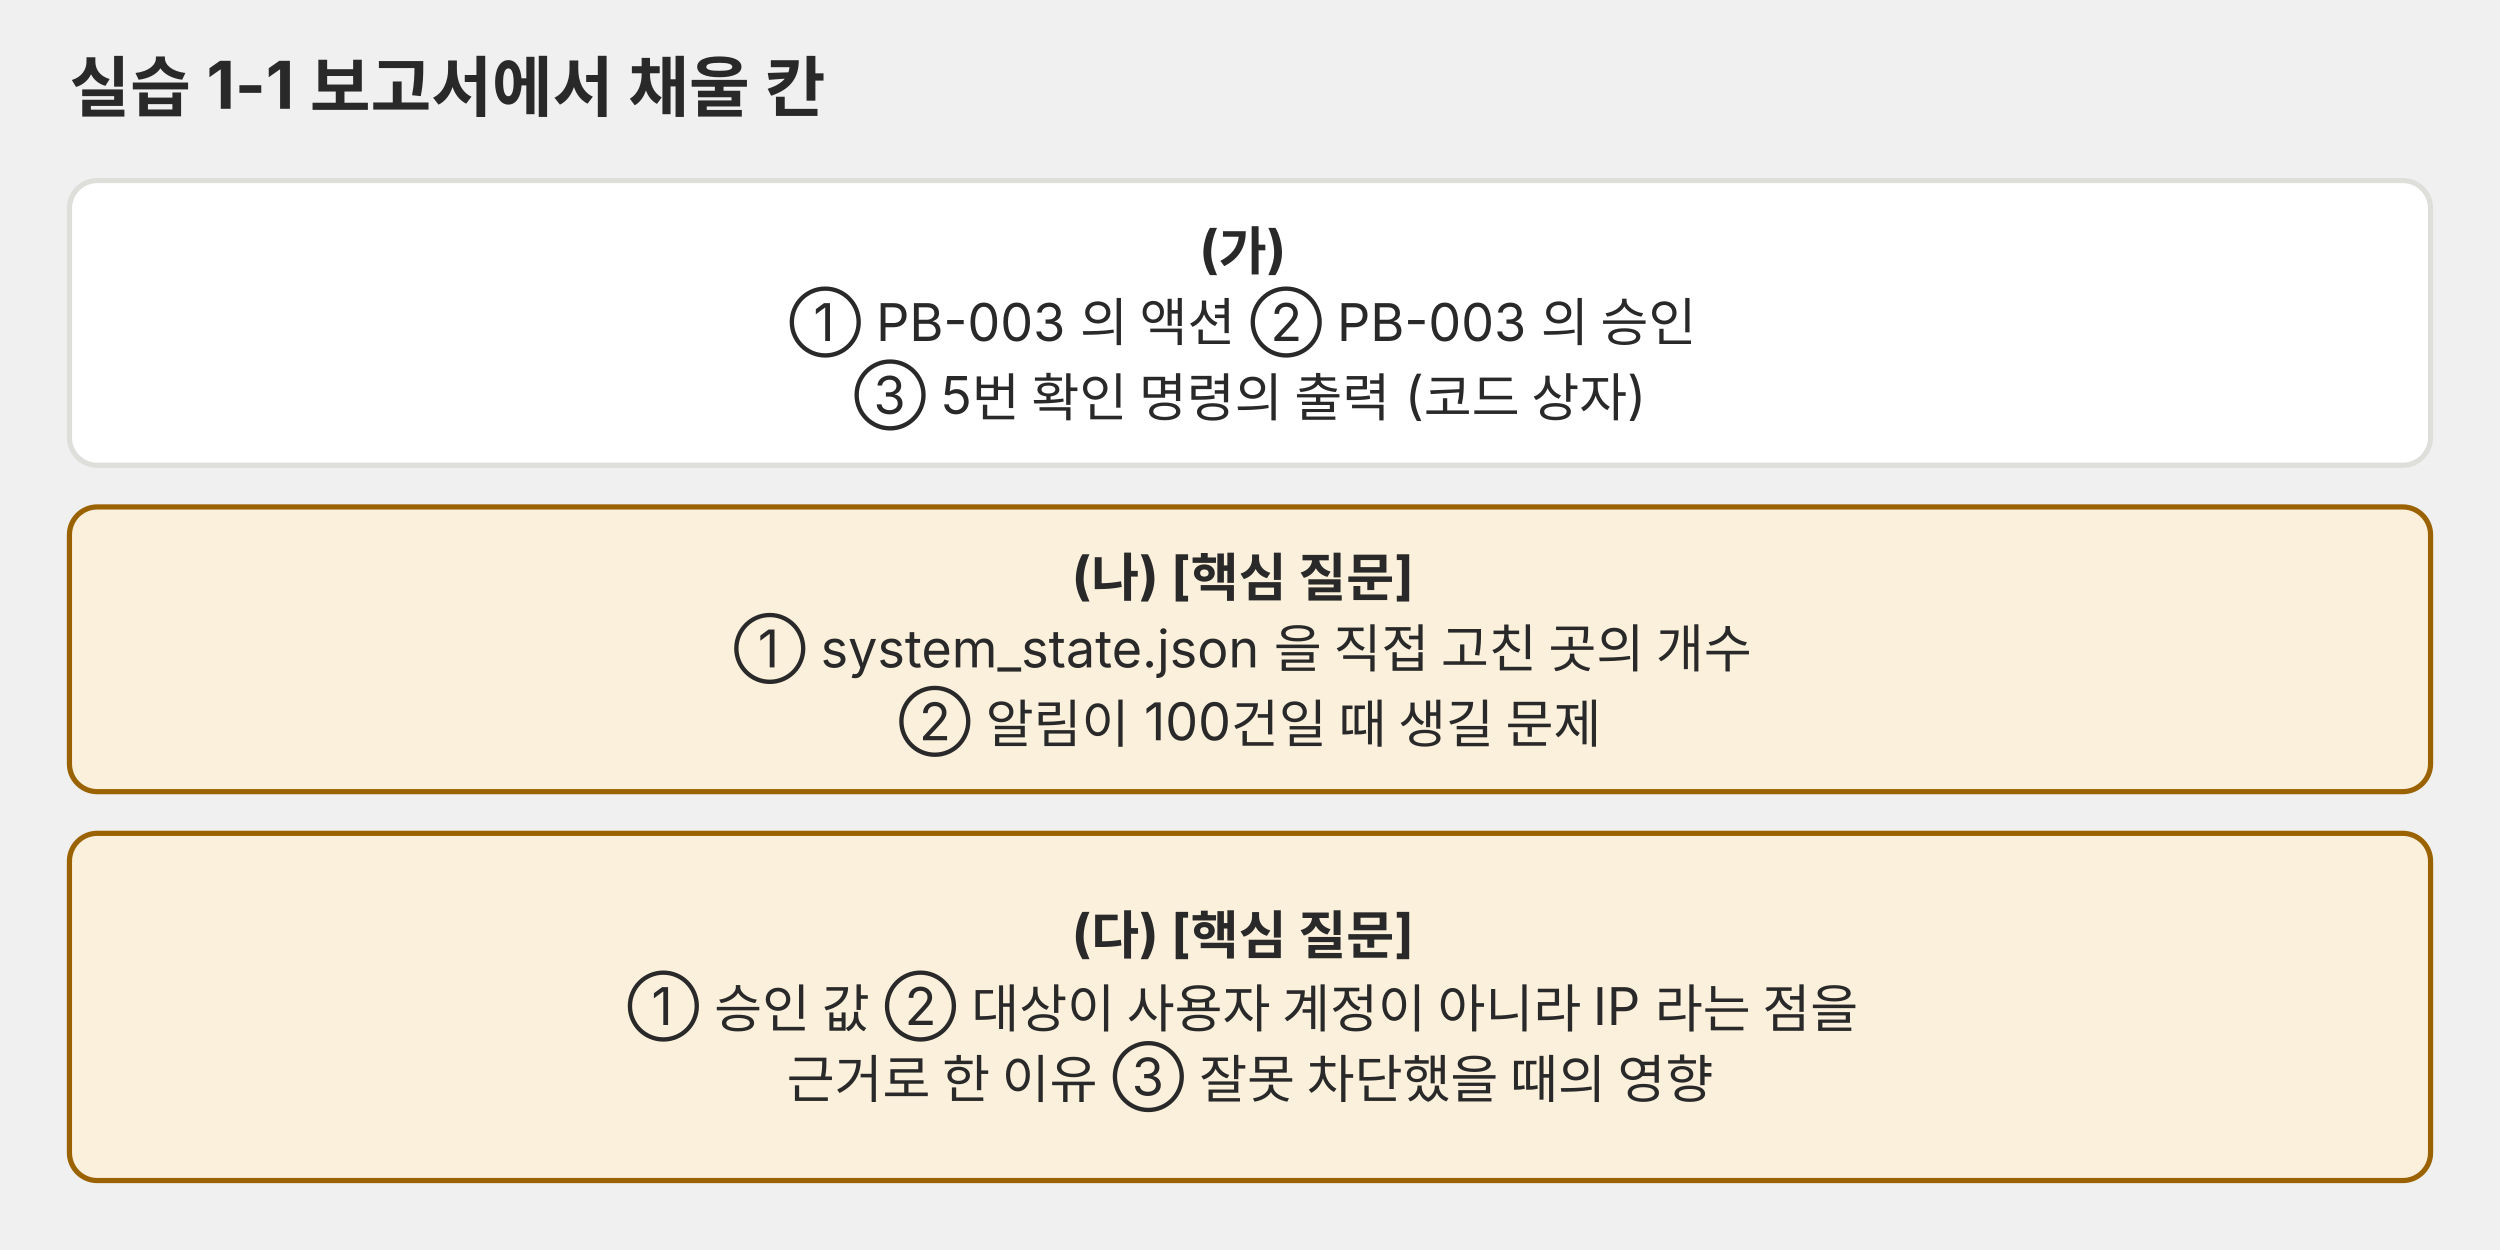
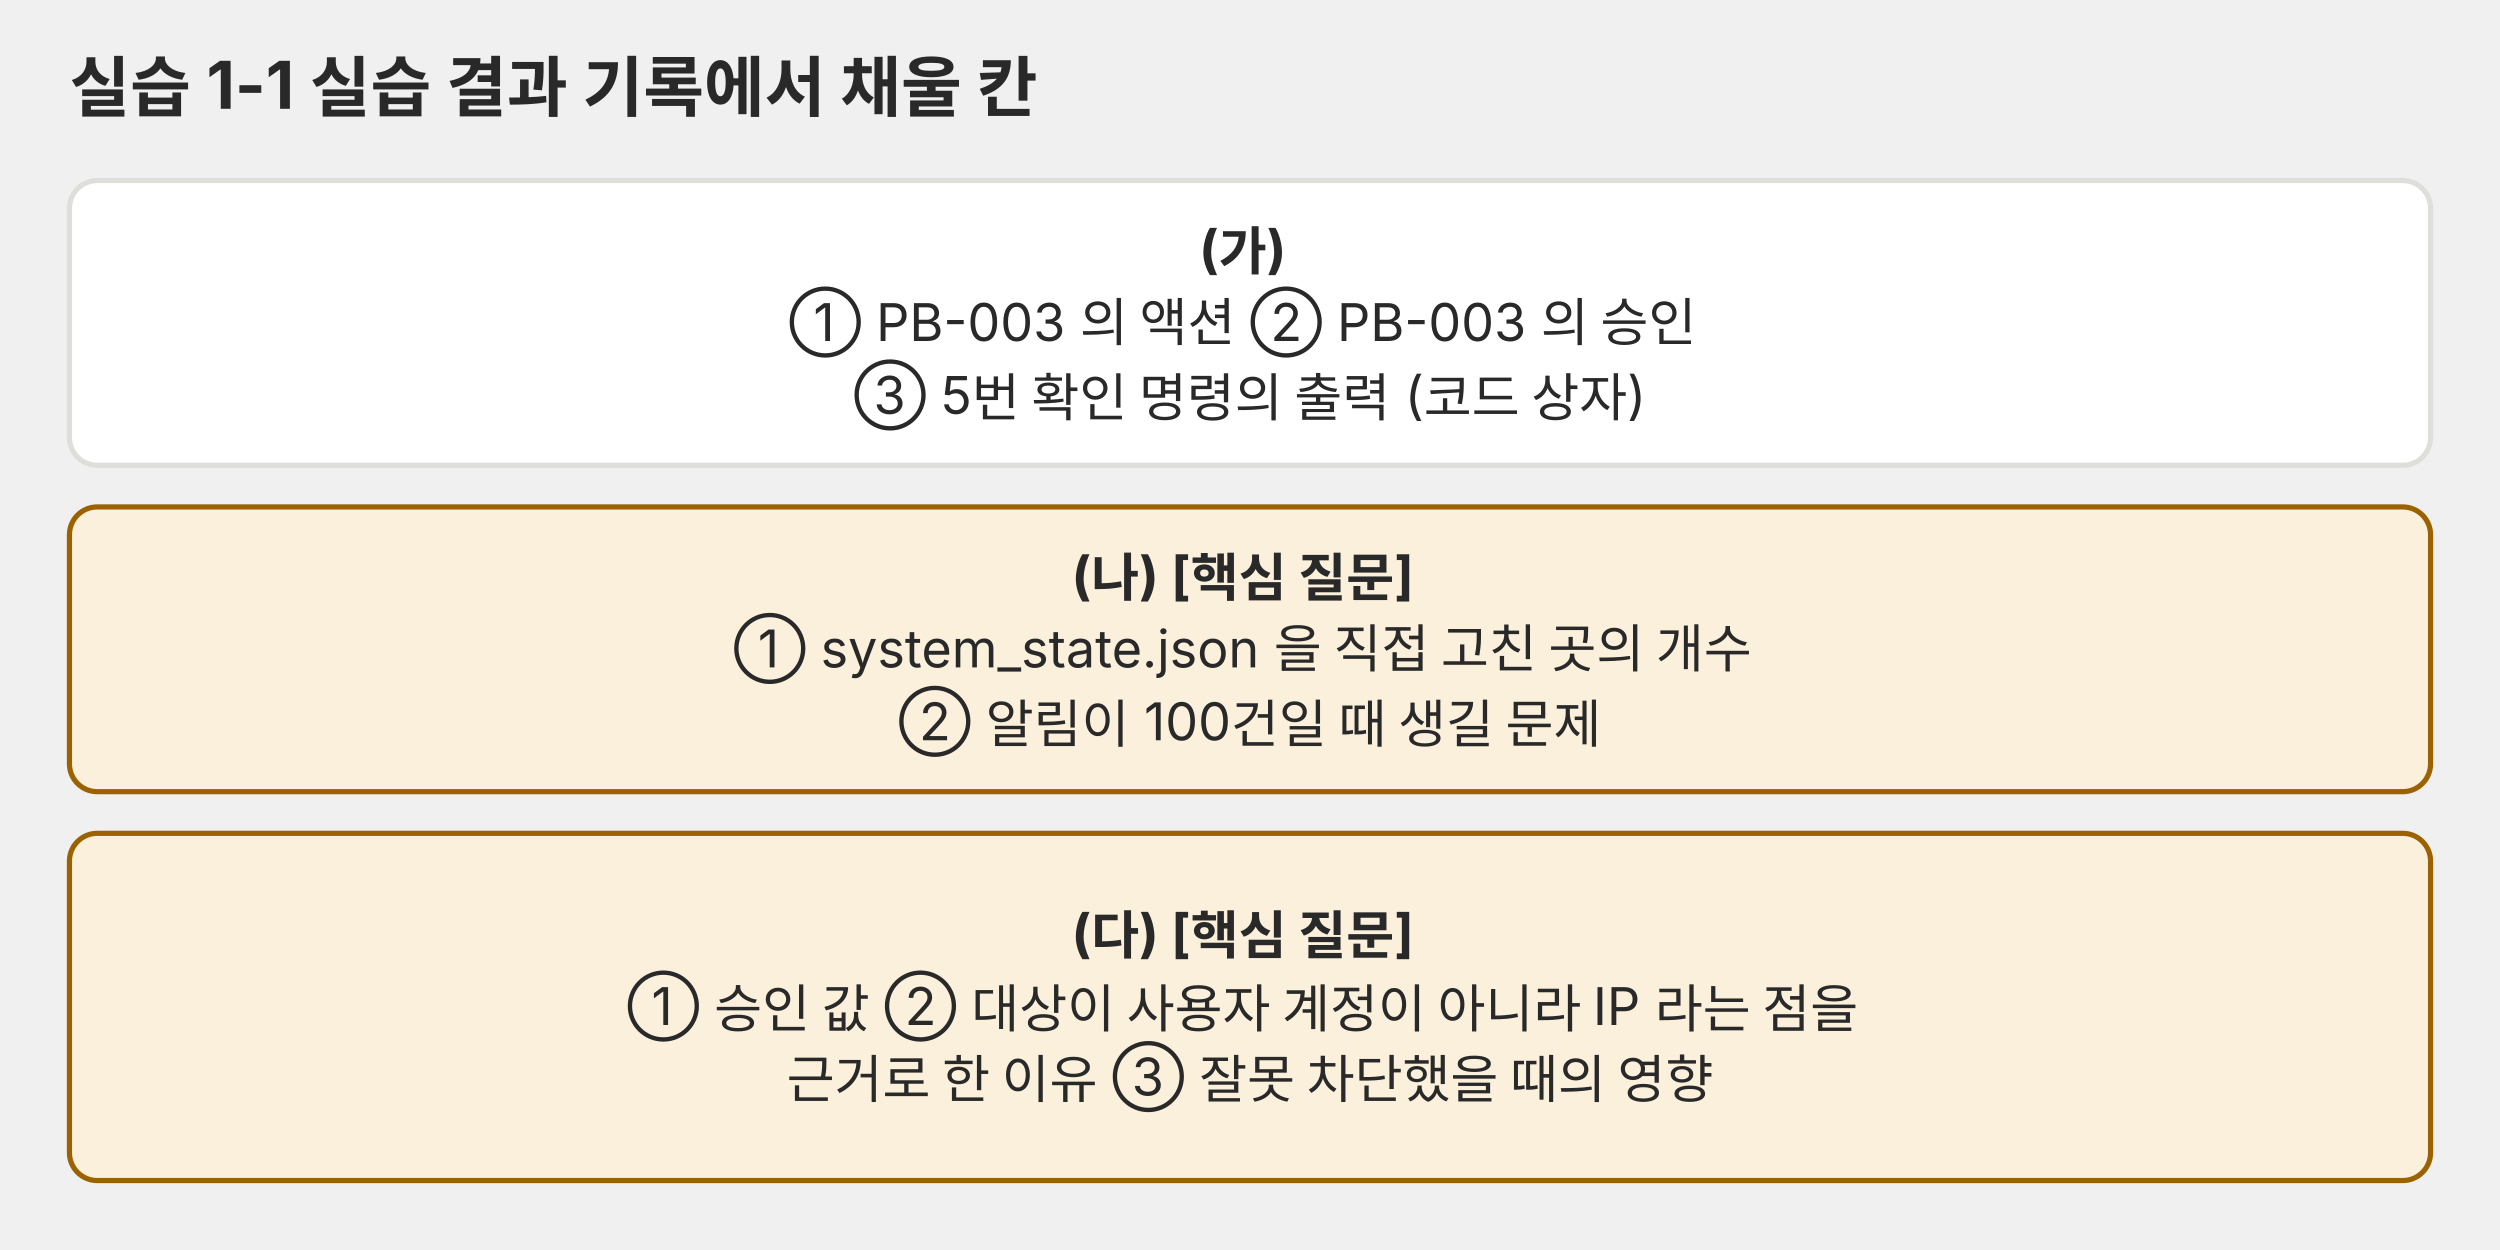
<svg xmlns="http://www.w3.org/2000/svg" viewBox="0 0 720 360" role="img" font-family="Pretendard, 'Noto Sans KR', -apple-system, 'Segoe UI', sans-serif">
  <defs>
    <marker id="a-p02" viewBox="0 0 10 10" refX="9" refY="5" markerWidth="7" markerHeight="7" orient="auto-start-reverse">
      <path d="M0,0 L10,5 L0,10 z" fill="#666660" />
    </marker>
  </defs>
-   <text x="20" y="32" font-size="19" fill="#292929" font-weight="700">실습 1-1 보고서에서 채울 칸</text>
+   <text x="20" y="32" font-size="19" fill="#292929" font-weight="700">실습 1-1 실습 결과 기록에서 채울 칸</text>
  <rect x="20" y="52" width="680" height="82" rx="8" fill="#ffffff" stroke="#dededb" stroke-width="1.5" />
  <text y="77.2" font-size="15" fill="#292929" text-anchor="middle">
    <tspan x="360.0" dy="0.0" font-weight="700">(가)</tspan>
    <tspan x="360.0" dy="21.0">① PB-003 의 액션  ② PB-003 의 승인</tspan>
    <tspan x="360.0" dy="21.0">③ 5번 확인 명령의 출력 (코드 상자)</tspan>
  </text>
  <rect x="20" y="146" width="680" height="82" rx="8" fill="#fbf0dc" stroke="#9a6200" stroke-width="1.5" />
  <text y="171.2" font-size="15" fill="#292929" text-anchor="middle">
    <tspan x="360.0" dy="0.0" font-weight="700">(나) [핵심 질문]</tspan>
    <tspan x="360.0" dy="21.0">① system_state.json 을 직접 고친 곳의 개수</tspan>
    <tspan x="360.0" dy="21.0">② 알림이 100건일 때 생길 문제</tspan>
  </text>
  <rect x="20" y="240" width="680" height="100" rx="8" fill="#fbf0dc" stroke="#9a6200" stroke-width="1.5" />
  <text y="274.2" font-size="15" fill="#292929" text-anchor="middle">
    <tspan x="360.0" dy="0.0" font-weight="700">(다) [핵심 질문]</tspan>
    <tspan x="360.0" dy="21.0">① 승인 값  ② 대상이 사용자 계정이 아니라 IP 라는 점을</tspan>
    <tspan x="360.0" dy="21.0">근거로 한 이유  ③ 잘못 차단했을 때의 영향</tspan>
  </text>
</svg>
